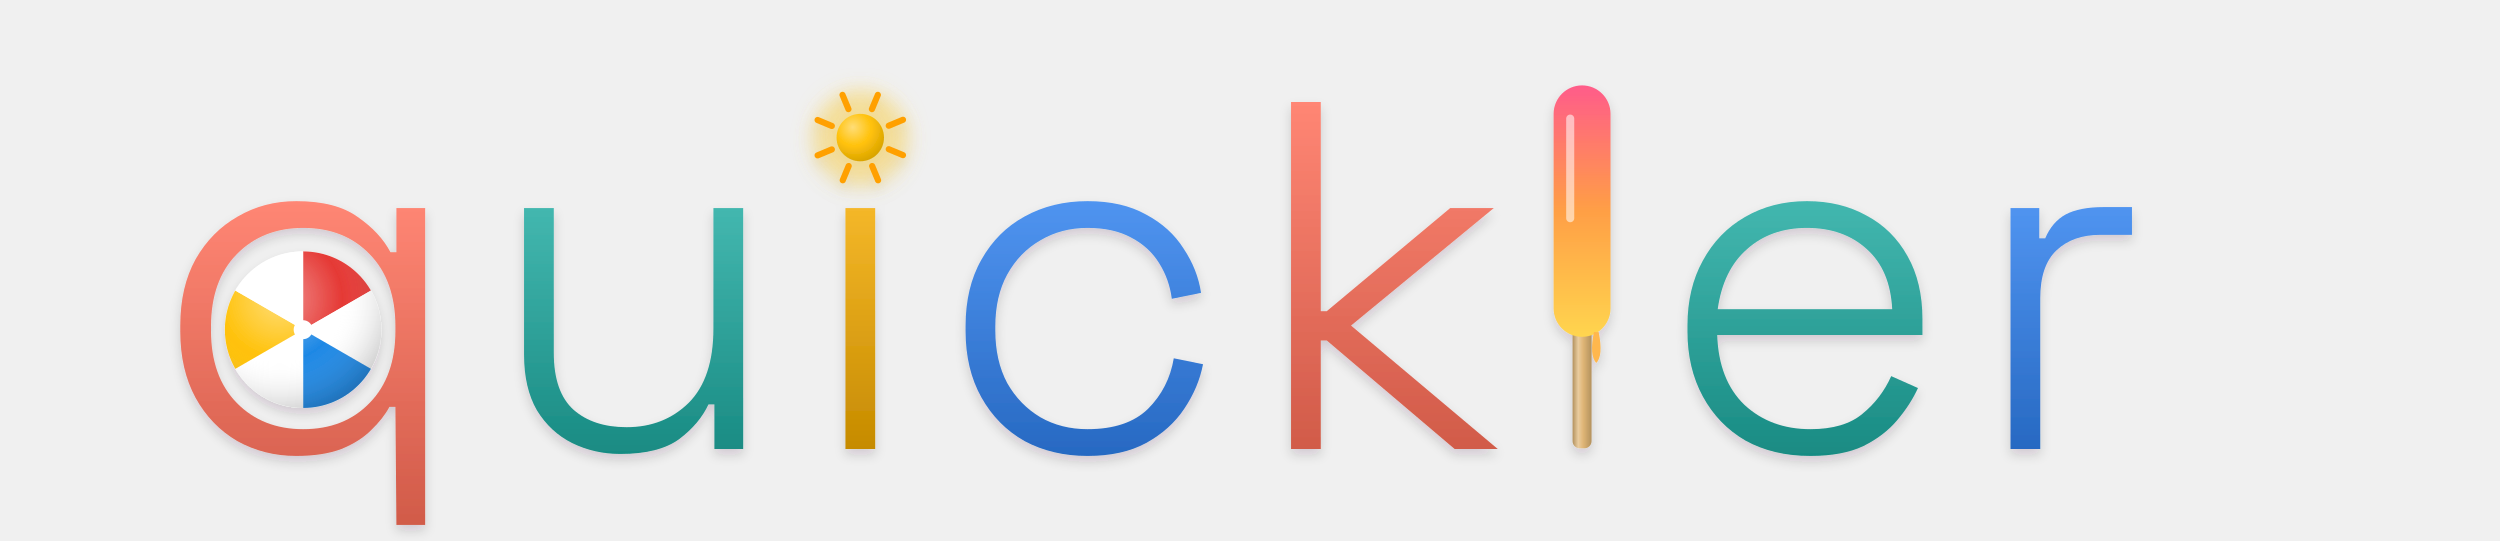
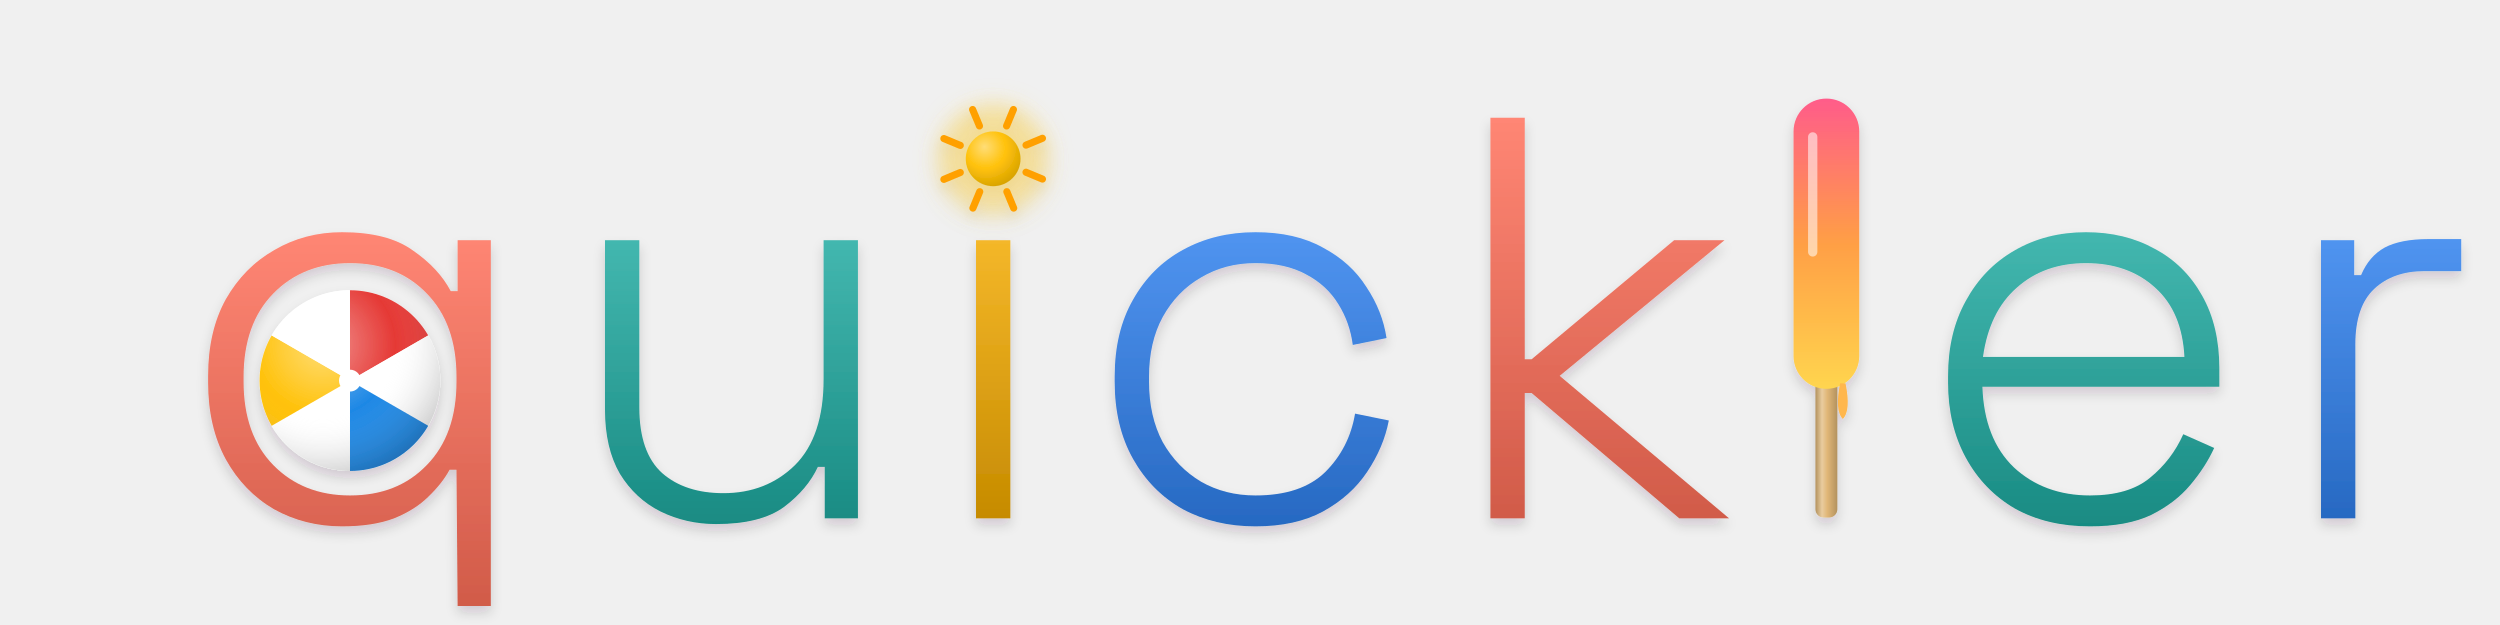
- <svg xmlns="http://www.w3.org/2000/svg" width="2108" height="456" viewBox="-62 -32 1054 228" role="img" aria-label="Quickler logo">
+ <svg xmlns="http://www.w3.org/2000/svg" width="1826" height="456" viewBox="-62 -32 913 228" role="img" aria-label="Quickler logo">
  <defs>
    <filter id="lift" x="-6%" y="-12%" width="112%" height="134%">
      <feDropShadow dx="0" dy="2.5" stdDeviation="2.2" flood-color="#241830" flood-opacity=".16" />
    </filter>
    <linearGradient id="LFF6F59" x1="0" y1="0" x2="0" y2="1">
      <stop stop-color="#FF8674" />
      <stop offset="1" stop-color="#D15B49" />
    </linearGradient>
    <linearGradient id="L1FA9A0" x1="0" y1="0" x2="0" y2="1">
      <stop stop-color="#43B7AF" />
      <stop offset="1" stop-color="#198B83" />
    </linearGradient>
    <linearGradient id="LF2A900" x1="0" y1="0" x2="0" y2="1">
      <stop stop-color="#F4B729" />
      <stop offset="1" stop-color="#C68B00" />
    </linearGradient>
    <linearGradient id="L2F80ED" x1="0" y1="0" x2="0" y2="1">
      <stop stop-color="#5094F0" />
      <stop offset="1" stop-color="#2769C2" />
    </linearGradient>
    <filter id="gblur" x="-50%" y="-50%" width="200%" height="200%">
      <feGaussianBlur stdDeviation="4" />
    </filter>
    <radialGradient id="sun" cx="0.38" cy="0.32" r="0.7" fx="0.34" fy="0.28">
      <stop stop-color="#FFDD77" />
      <stop offset=".55" stop-color="#FFC107" />
      <stop offset="1" stop-color="#D9A406" />
    </radialGradient>
    <radialGradient id="ballsh" cx="0.38" cy="0.3" r="0.8" fx="0.34" fy="0.26">
      <stop stop-color="#000000" />
      <stop offset=".55" stop-color="#000000" />
      <stop offset="1" stop-color="#000000" />
    </radialGradient>
    <radialGradient id="ballshade" cx=".35" cy=".3" r=".8">
      <stop stop-color="#fff" stop-opacity=".45" />
      <stop offset=".5" stop-color="#fff" stop-opacity="0" />
      <stop offset="1" stop-color="#000" stop-opacity=".25" />
    </radialGradient>
    <linearGradient id="lol" x1="0" y1="0" x2="0" y2="1">
      <stop stop-color="#FF5C8A" />
      <stop offset=".5" stop-color="#FF9F45" />
      <stop offset="1" stop-color="#FFD54F" />
    </linearGradient>
    <linearGradient id="stick" x1="0" y1="0" x2="1" y2="0">
      <stop stop-color="#B3925E" />
      <stop offset=".3" stop-color="#E9CC9F" />
      <stop offset=".55" stop-color="#E0B676" />
      <stop offset="1" stop-color="#B3925E" />
    </linearGradient>
    <linearGradient id="lolsh" x1="0" y1="0" x2="1" y2="0">
      <stop stop-color="#888888" />
      <stop offset=".3" stop-color="#888888" />
      <stop offset=".55" stop-color="#888888" />
      <stop offset="1" stop-color="#888888" />
    </linearGradient>
  </defs>
  <g filter="url(#lift)">
    <path d="M105.124 189.3L104.706 139.535H102.198C100.387 142.879 97.809 146.153 94.465 149.358C91.26 152.563 87.08 155.21 81.925 157.3C76.77 159.251 70.43 160.226 62.906 160.226C53.849 160.226 45.559 158.136 38.035 153.956C30.65 149.637 24.798 143.576 20.479 135.773C16.16 127.831 14 118.496 14 107.767V105.259C14 94.391 16.16 85.056 20.479 77.253C24.938 69.45 30.859 63.459 38.244 59.279C45.629 54.96 53.849 52.8 62.906 52.8C74.053 52.8 82.691 55.029 88.822 59.488C95.092 63.807 99.69 68.754 102.616 74.327H105.124V55.726H117.246V189.3H105.124ZM65.832 148.94C77.397 148.94 86.732 145.248 93.838 137.863C101.083 130.478 104.706 120.307 104.706 107.349V105.677C104.706 92.719 101.083 82.548 93.838 75.163C86.732 67.778 77.397 64.086 65.832 64.086C54.407 64.086 45.071 67.778 37.826 75.163C30.581 82.548 26.958 92.719 26.958 105.677V107.349C26.958 120.307 30.581 130.478 37.826 137.863C45.071 145.248 54.407 148.94 65.832 148.94Z" fill="url(#LFF6F59)" />
    <path d="M199.484 159.39C192.239 159.39 185.481 157.857 179.211 154.792C173.081 151.727 168.134 147.129 164.372 140.998C160.75 134.728 158.938 126.925 158.938 117.59V55.726H171.478V116.754C171.478 127.761 174.265 135.773 179.838 140.789C185.412 145.666 192.866 148.104 202.201 148.104C212.651 148.104 221.36 144.69 228.326 137.863C235.293 130.896 238.776 120.446 238.776 106.513V55.726H251.316V157.3H239.194V138.49H236.686C234.178 143.924 230.068 148.801 224.355 153.12C218.643 157.3 210.352 159.39 199.484 159.39Z" fill="url(#L1FA9A0)" />
    <path d="M294.439 157.3V55.726H306.979V157.3H294.439Z" fill="url(#LF2A900)" />
    <path d="M396.499 160.226C386.607 160.226 377.759 158.136 369.956 153.956C362.293 149.637 356.232 143.506 351.773 135.564C347.315 127.622 345.085 118.287 345.085 107.558V105.468C345.085 94.6 347.315 85.265 351.773 77.462C356.232 69.52 362.293 63.459 369.956 59.279C377.759 54.96 386.607 52.8 396.499 52.8C406.253 52.8 414.473 54.681 421.161 58.443C427.989 62.066 433.283 66.873 437.045 72.864C440.947 78.716 443.385 84.916 444.36 91.465L432.029 93.973C431.333 88.539 429.591 83.593 426.804 79.134C424.018 74.536 420.116 70.913 415.1 68.266C410.084 65.479 403.884 64.086 396.499 64.086C389.115 64.086 382.496 65.828 376.644 69.311C370.792 72.655 366.125 77.462 362.641 83.732C359.297 89.863 357.625 97.178 357.625 105.677V107.349C357.625 115.848 359.297 123.233 362.641 129.503C366.125 135.634 370.792 140.441 376.644 143.924C382.496 147.268 389.115 148.94 396.499 148.94C407.646 148.94 416.145 146.084 421.997 140.371C427.849 134.519 431.472 127.413 432.865 119.053L445.196 121.561C443.942 128.11 441.295 134.38 437.254 140.371C433.353 146.223 427.989 151.03 421.161 154.792C414.473 158.415 406.253 160.226 396.499 160.226Z" fill="url(#L2F80ED)" />
    <path d="M482.302 157.3V11H494.842V99.198H497.35L549.391 55.726H567.783L507.591 105.259L569.455 157.3H551.272L497.35 111.529H494.842V157.3H482.302Z" fill="url(#LFF6F59)" />
    <path d="M701.266 160.226C690.816 160.226 681.689 158.066 673.886 153.747C666.223 149.288 660.232 143.088 655.912 135.146C651.593 127.204 649.433 118.078 649.433 107.767V105.259C649.433 94.809 651.593 85.683 655.912 77.88C660.232 69.938 666.153 63.807 673.677 59.488C681.341 55.029 690.049 52.8 699.802 52.8C709.277 52.8 717.637 54.82 724.883 58.861C732.267 62.762 738.049 68.475 742.229 75.999C746.409 83.384 748.5 92.231 748.5 102.542V109.23H661.974C662.392 121.909 666.223 131.732 673.469 138.699C680.853 145.526 690.119 148.94 701.266 148.94C710.74 148.94 718.055 146.78 723.211 142.461C728.505 138.142 732.546 132.847 735.333 126.577L746.619 131.593C744.529 136.191 741.603 140.719 737.841 145.178C734.218 149.497 729.48 153.12 723.628 156.046C717.776 158.833 710.322 160.226 701.266 160.226ZM662.182 98.362H735.75C735.193 87.355 731.64 78.925 725.091 73.073C718.543 67.082 710.113 64.086 699.802 64.086C689.631 64.086 681.201 67.082 674.513 73.073C667.825 78.925 663.715 87.355 662.182 98.362Z" fill="url(#L1FA9A0)" />
    <path d="M785.63 157.3V55.726H797.752V68.475H800.26C802.21 63.877 805.067 60.533 808.829 58.443C812.73 56.353 818.094 55.308 824.922 55.308H836.835V67.012H823.459C815.795 67.012 809.665 69.172 805.067 73.491C800.469 77.81 798.17 84.568 798.17 93.764V157.3H785.63Z" fill="url(#L2F80ED)" />
    <circle cx="300.7" cy="26" r="20" fill="#FFD54F" opacity="0.5" filter="url(#gblur)" />
    <path d="M312.7 30.9 L318.7 33.4" stroke="#FFA000" stroke-width="2.6" stroke-linecap="round" />
    <path d="M305.7 38.0 L308.2 44.0" stroke="#FFA000" stroke-width="2.6" stroke-linecap="round" />
    <path d="M295.8 38.0 L293.3 44.0" stroke="#FFA000" stroke-width="2.6" stroke-linecap="round" />
    <path d="M288.7 31.0 L282.7 33.5" stroke="#FFA000" stroke-width="2.6" stroke-linecap="round" />
    <path d="M288.7 21.1 L282.7 18.6" stroke="#FFA000" stroke-width="2.6" stroke-linecap="round" />
    <path d="M295.7 14.0 L293.2 8.0" stroke="#FFA000" stroke-width="2.6" stroke-linecap="round" />
    <path d="M305.6 14.0 L308.1 8.0" stroke="#FFA000" stroke-width="2.6" stroke-linecap="round" />
    <path d="M312.7 21.0 L318.7 18.5" stroke="#FFA000" stroke-width="2.6" stroke-linecap="round" />
    <circle cx="300.7" cy="26" r="10" fill="url(#sun)" />
    <g>
      <circle cx="65.8" cy="107" r="33" fill="#fff" />
      <clipPath id="ball">
        <circle cx="65.8" cy="107" r="33" />
      </clipPath>
      <g clip-path="url(#ball)">
        <path d="M65.8 107 L65.8 57.0 L109.1 82.0Z" fill="#E53935" />
        <path d="M65.8 107 L109.1 82.0 L109.1 132.0Z" fill="#FFFFFF" />
        <path d="M65.8 107 L109.1 132.0 L65.8 157.0Z" fill="#1E88E5" />
        <path d="M65.8 107 L65.8 157.0 L22.5 132.0Z" fill="#FFFFFF" />
        <path d="M65.8 107 L22.5 132.0 L22.5 82.0Z" fill="#FFC107" />
        <path d="M65.8 107 L22.5 82.0 L65.8 57.0Z" fill="#FFFFFF" />
      </g>
      <circle cx="65.8" cy="107" r="33" fill="url(#ballsh)" opacity=".0" />
      <circle cx="65.8" cy="107" r="33" fill="url(#ballshade)" />
      <circle cx="65.8" cy="107" r="4" fill="#fff" />
    </g>
    <rect x="601" y="100" width="8" height="57" rx="3" fill="url(#stick)" />
    <rect x="593" y="4" width="24" height="106" rx="12" fill="url(#lol)" />
    <rect x="593" y="4" width="24" height="106" rx="12" fill="url(#lolsh)" opacity="0" />
    <path d="M600 18 V60" fill="none" stroke="#fff" stroke-width="3.4" stroke-linecap="round" opacity="0.55" />
    <path d="M612 108 Q614 118 611 121 Q608 118 610 108Z" fill="#FFB74D" />
  </g>
</svg>
